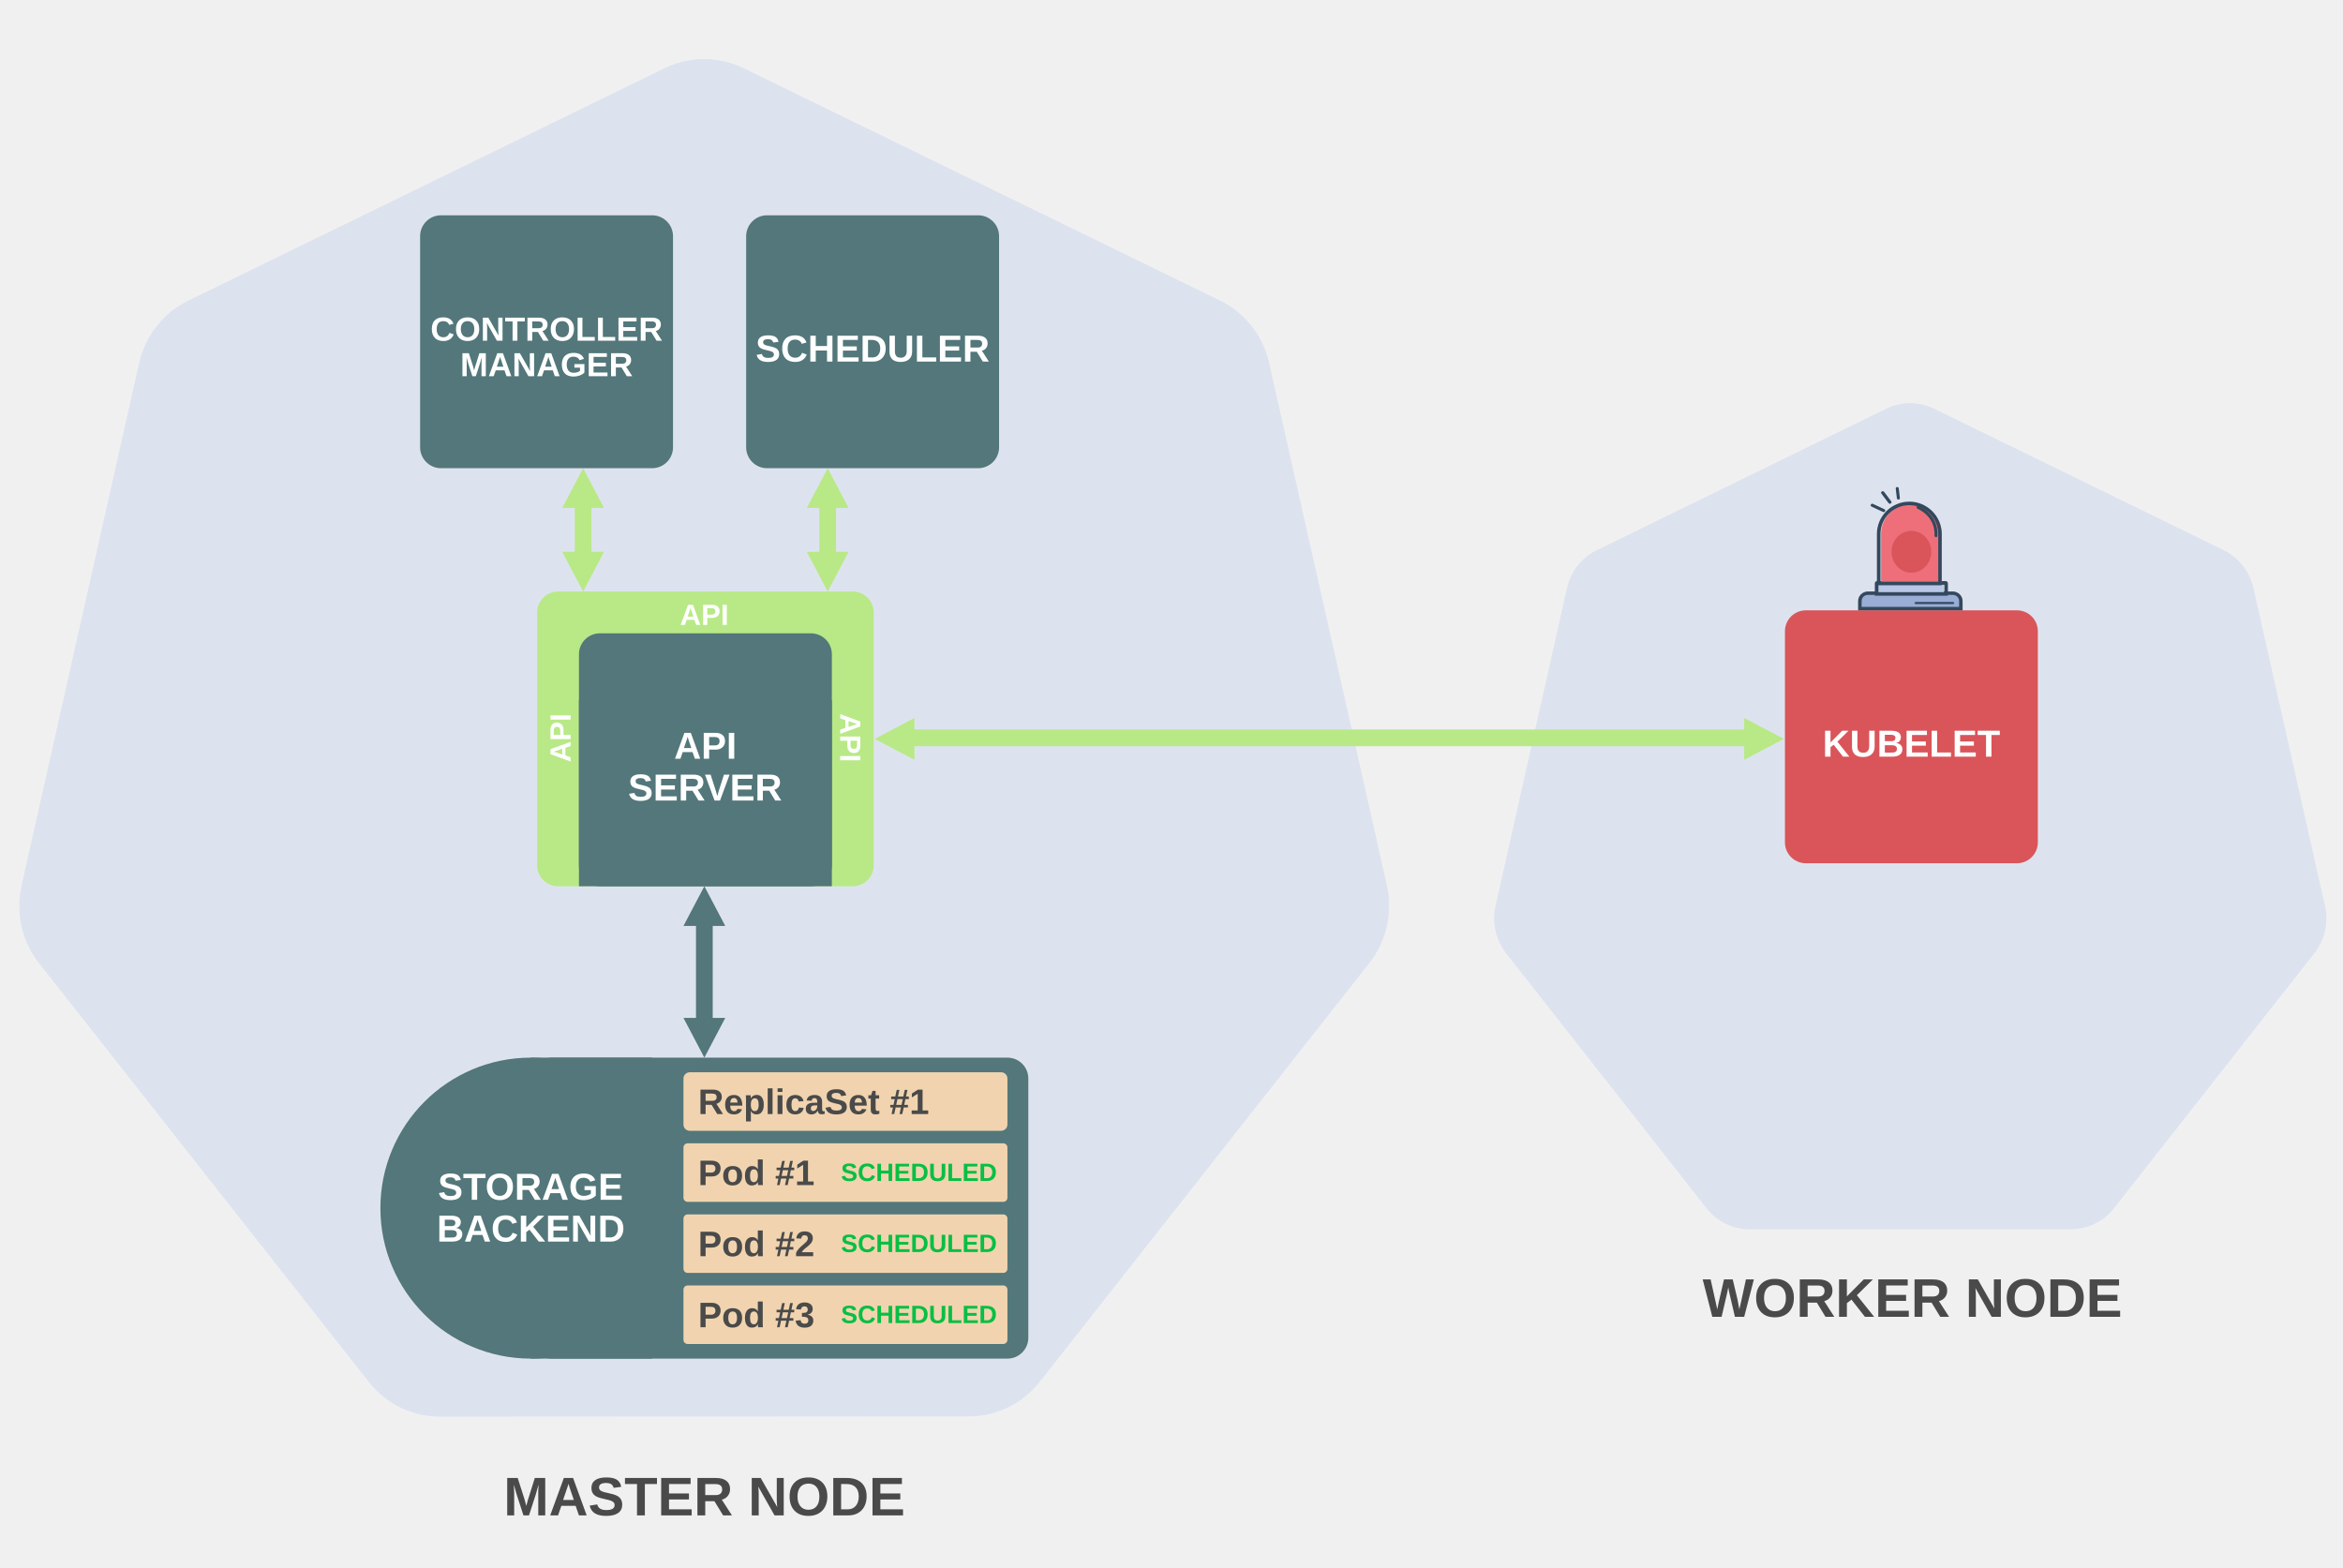
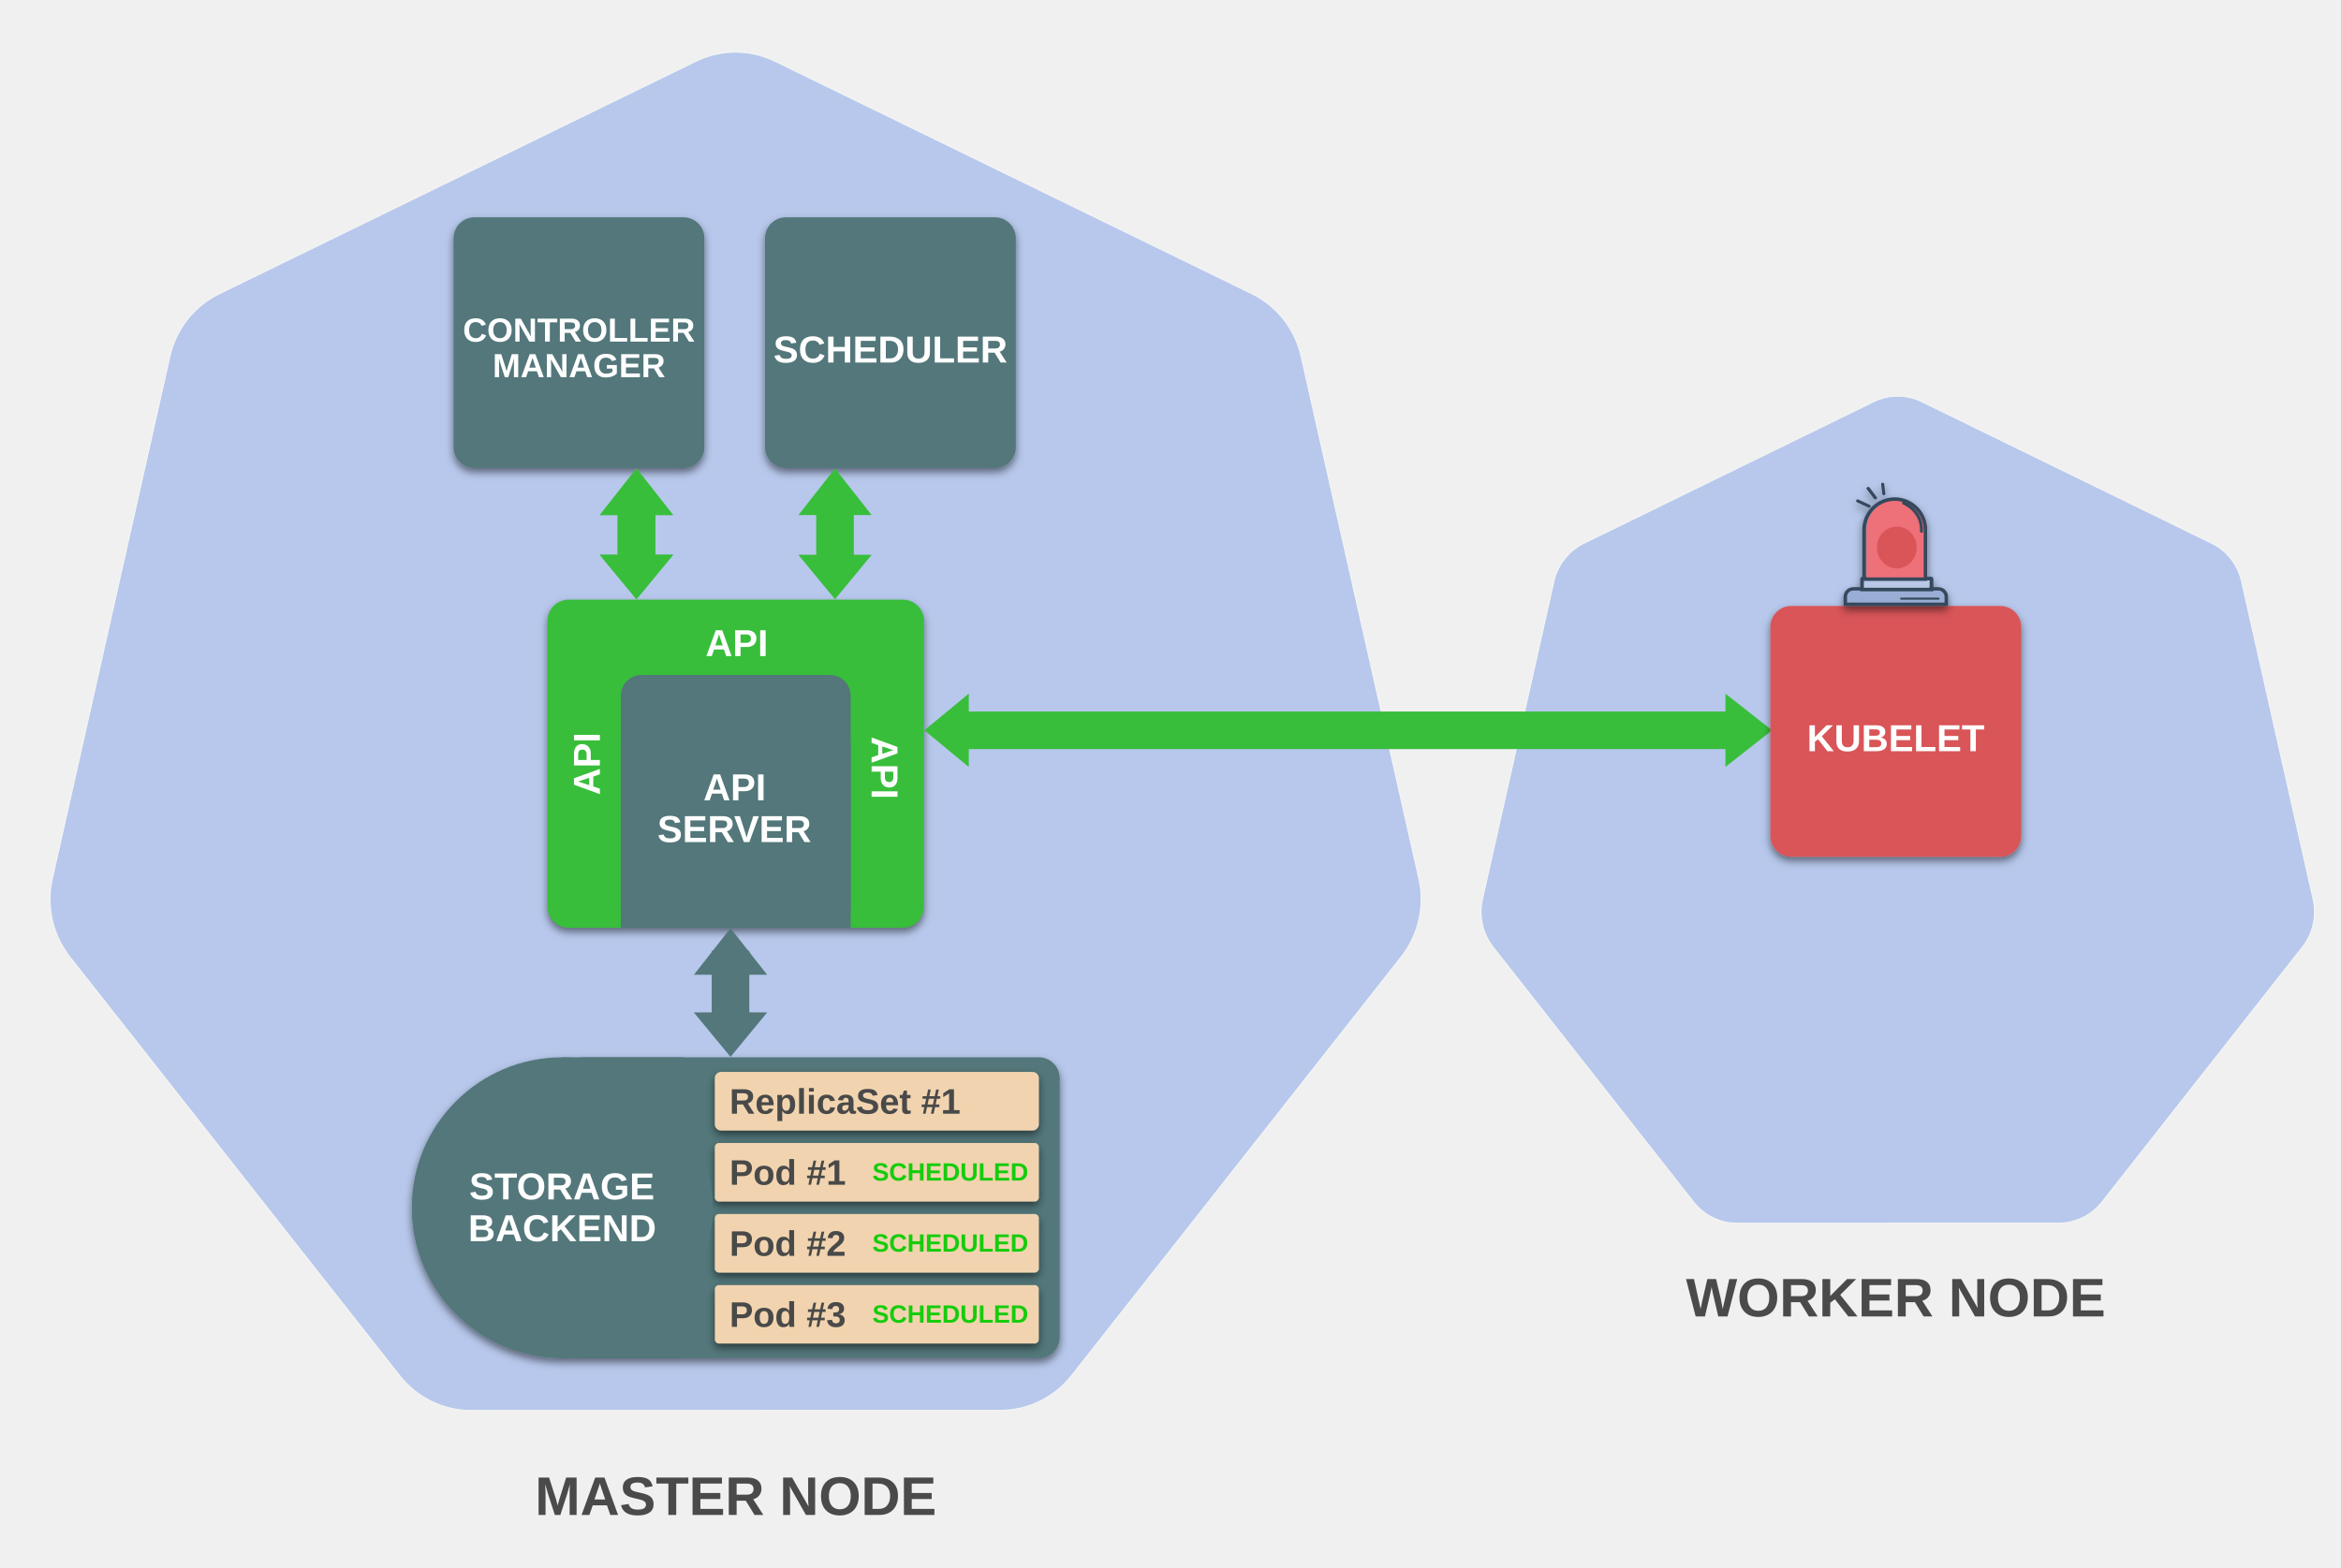
- <svg xmlns="http://www.w3.org/2000/svg" width="1121px" height="750px" viewBox="0 0 1121 750" version="1.1">
-   <g id="kubernetes-internals-6" stroke="none" stroke-width="1" fill="none" fill-rule="evenodd" transform="translate(1, 0)">
-     <g id="Kubernetes-background" opacity="0.1" transform="translate(7, 27)" fill="#326CE5" fill-rule="nonzero" stroke="#FFFFFF" stroke-width="0.5">
+ <svg xmlns="http://www.w3.org/2000/svg" xmlns:xlink="http://www.w3.org/1999/xlink" width="1120px" height="750px" viewBox="0 0 1120 750" version="1.1">
+   <defs>
+     <filter x="-3.9%" y="-9.7%" width="107.7%" height="118.1%" filterUnits="objectBoundingBox" id="filter-1">
+       <feOffset dx="0" dy="2" in="SourceAlpha" result="shadowOffsetOuter1" />
+       <feGaussianBlur stdDeviation="2" in="shadowOffsetOuter1" result="shadowBlurOuter1" />
+       <feColorMatrix values="0 0 0 0 0   0 0 0 0 0   0 0 0 0 0  0 0 0 0.5 0" type="matrix" in="shadowBlurOuter1" result="shadowMatrixOuter1" />
+       <feMerge>
+         <feMergeNode in="shadowMatrixOuter1" />
+         <feMergeNode in="SourceGraphic" />
+       </feMerge>
+     </filter>
+     <filter x="-7.7%" y="-42.9%" width="115.5%" height="185.7%" filterUnits="objectBoundingBox" id="filter-2">
+       <feOffset dx="0" dy="2" in="SourceAlpha" result="shadowOffsetOuter1" />
+       <feGaussianBlur stdDeviation="2" in="shadowOffsetOuter1" result="shadowBlurOuter1" />
+       <feColorMatrix values="0 0 0 0 0   0 0 0 0 0   0 0 0 0 0  0 0 0 0.5 0" type="matrix" in="shadowBlurOuter1" result="shadowMatrixOuter1" />
+       <feMerge>
+         <feMergeNode in="shadowMatrixOuter1" />
+         <feMergeNode in="SourceGraphic" />
+       </feMerge>
+     </filter>
+     <filter x="-7.7%" y="-42.9%" width="115.5%" height="185.7%" filterUnits="objectBoundingBox" id="filter-3">
+       <feOffset dx="0" dy="2" in="SourceAlpha" result="shadowOffsetOuter1" />
+       <feGaussianBlur stdDeviation="2" in="shadowOffsetOuter1" result="shadowBlurOuter1" />
+       <feColorMatrix values="0 0 0 0 0   0 0 0 0 0   0 0 0 0 0  0 0 0 0.5 0" type="matrix" in="shadowBlurOuter1" result="shadowMatrixOuter1" />
+       <feMerge>
+         <feMergeNode in="shadowMatrixOuter1" />
+         <feMergeNode in="SourceGraphic" />
+       </feMerge>
+     </filter>
+     <filter x="-7.7%" y="-42.9%" width="115.5%" height="185.7%" filterUnits="objectBoundingBox" id="filter-4">
+       <feOffset dx="0" dy="2" in="SourceAlpha" result="shadowOffsetOuter1" />
+       <feGaussianBlur stdDeviation="2" in="shadowOffsetOuter1" result="shadowBlurOuter1" />
+       <feColorMatrix values="0 0 0 0 0   0 0 0 0 0   0 0 0 0 0  0 0 0 0.5 0" type="matrix" in="shadowBlurOuter1" result="shadowMatrixOuter1" />
+       <feMerge>
+         <feMergeNode in="shadowMatrixOuter1" />
+         <feMergeNode in="SourceGraphic" />
+       </feMerge>
+     </filter>
+     <rect id="path-5" x="0" y="0" width="155" height="28" rx="2" />
+     <filter x="-4.5%" y="-17.9%" width="109.0%" height="150.0%" filterUnits="objectBoundingBox" id="filter-6">
+       <feOffset dx="0" dy="2" in="SourceAlpha" result="shadowOffsetOuter1" />
+       <feGaussianBlur stdDeviation="2" in="shadowOffsetOuter1" result="shadowBlurOuter1" />
+       <feColorMatrix values="0 0 0 0 0   0 0 0 0 0   0 0 0 0 0  0 0 0 0.5 0" type="matrix" in="shadowBlurOuter1" />
+     </filter>
+     <rect id="path-7" x="262" y="287" width="180" height="157" rx="10" />
+     <filter x="-3.9%" y="-3.2%" width="107.8%" height="108.9%" filterUnits="objectBoundingBox" id="filter-8">
+       <feOffset dx="0" dy="2" in="SourceAlpha" result="shadowOffsetOuter1" />
+       <feGaussianBlur stdDeviation="2" in="shadowOffsetOuter1" result="shadowBlurOuter1" />
+       <feColorMatrix values="0 0 0 0 0   0 0 0 0 0   0 0 0 0 0  0 0 0 0.5 0" type="matrix" in="shadowBlurOuter1" />
+     </filter>
+     <filter x="-10.0%" y="-10.0%" width="120.0%" height="120.0%" filterUnits="objectBoundingBox" id="filter-9">
+       <feOffset dx="0" dy="2" in="SourceAlpha" result="shadowOffsetOuter1" />
+       <feGaussianBlur stdDeviation="2" in="shadowOffsetOuter1" result="shadowBlurOuter1" />
+       <feColorMatrix values="0 0 0 0 0   0 0 0 0 0   0 0 0 0 0  0 0 0 0.5 0" type="matrix" in="shadowBlurOuter1" result="shadowMatrixOuter1" />
+       <feMerge>
+         <feMergeNode in="shadowMatrixOuter1" />
+         <feMergeNode in="SourceGraphic" />
+       </feMerge>
+     </filter>
+     <filter x="-10.0%" y="-10.0%" width="120.0%" height="120.0%" filterUnits="objectBoundingBox" id="filter-10">
+       <feOffset dx="0" dy="2" in="SourceAlpha" result="shadowOffsetOuter1" />
+       <feGaussianBlur stdDeviation="2" in="shadowOffsetOuter1" result="shadowBlurOuter1" />
+       <feColorMatrix values="0 0 0 0 0   0 0 0 0 0   0 0 0 0 0  0 0 0 0.5 0" type="matrix" in="shadowBlurOuter1" result="shadowMatrixOuter1" />
+       <feMerge>
+         <feMergeNode in="shadowMatrixOuter1" />
+         <feMergeNode in="SourceGraphic" />
+       </feMerge>
+     </filter>
+     <filter x="-10.0%" y="-10.0%" width="120.0%" height="120.0%" filterUnits="objectBoundingBox" id="filter-11">
+       <feOffset dx="0" dy="2" in="SourceAlpha" result="shadowOffsetOuter1" />
+       <feGaussianBlur stdDeviation="2" in="shadowOffsetOuter1" result="shadowBlurOuter1" />
+       <feColorMatrix values="0 0 0 0 0   0 0 0 0 0   0 0 0 0 0  0 0 0 0.5 0" type="matrix" in="shadowBlurOuter1" result="shadowMatrixOuter1" />
+       <feMerge>
+         <feMergeNode in="shadowMatrixOuter1" />
+         <feMergeNode in="SourceGraphic" />
+       </feMerge>
+     </filter>
+     <filter x="-24.0%" y="-20.3%" width="148.0%" height="140.7%" filterUnits="objectBoundingBox" id="filter-12">
+       <feOffset dx="0" dy="2" in="SourceAlpha" result="shadowOffsetOuter1" />
+       <feGaussianBlur stdDeviation="2" in="shadowOffsetOuter1" result="shadowBlurOuter1" />
+       <feColorMatrix values="0 0 0 0 0   0 0 0 0 0   0 0 0 0 0  0 0 0 0.5 0" type="matrix" in="shadowBlurOuter1" result="shadowMatrixOuter1" />
+       <feMerge>
+         <feMergeNode in="shadowMatrixOuter1" />
+         <feMergeNode in="SourceGraphic" />
+       </feMerge>
+     </filter>
+   </defs>
+   <g id="kubernetes-internals-6" stroke="none" stroke-width="1" fill="none" fill-rule="evenodd">
+     <g id="Kubernetes-background" opacity="0.3" transform="translate(708, 189)" fill="#326CE5" fill-rule="nonzero" stroke="#FFFFFF" stroke-width="0.5">
+       <path d="M198.574,0.615 C195.049,0.797 191.594,1.691 188.414,3.245 L49.78,71.008 C42.511,74.559 37.231,81.275 35.436,89.255 L1.233,241.467 C-0.362,248.552 0.936,255.991 4.833,262.09 C5.3,262.828 5.803,263.542 6.34,264.23 L102.297,386.279 C107.329,392.677 114.957,396.402 123.024,396.4 L276.907,396.364 C284.971,396.37 292.599,392.652 297.634,386.261 L393.556,264.194 C398.59,257.793 400.476,249.414 398.68,241.431 L364.425,89.218 C362.629,81.239 357.35,74.523 350.081,70.972 L211.428,3.245 C207.428,1.29 203.008,0.386 198.574,0.615 Z" id="path3055" />
+     </g>
+     <g id="Kubernetes-background" opacity="0.3" transform="translate(23, 24)" fill="#326CE5" fill-rule="nonzero" stroke="#FFFFFF" stroke-width="0.5">
      <path d="M326.654,1.011 C320.855,1.309 315.173,2.777 309.941,5.33 L81.887,116.618 C69.93,122.45 61.246,133.479 58.291,146.585 L2.029,396.566 C-0.596,408.202 1.54,420.419 7.95,430.434 C8.719,431.646 9.546,432.819 10.429,433.949 L168.279,634.393 C176.556,644.9 189.105,651.017 202.375,651.015 L455.512,650.955 C468.777,650.965 481.326,644.859 489.608,634.363 L647.4,433.89 C655.681,423.378 658.784,409.617 655.829,396.506 L599.479,146.525 C596.525,133.42 587.84,122.39 575.883,116.558 L347.8,5.33 C341.22,2.119 333.948,0.634 326.654,1.011 Z" id="path3055" />
    </g>
-     <g id="Group-16" transform="translate(326, 424)">
-       <path d="M10,19 L10,63" id="Line" stroke="#53777A" stroke-width="8" stroke-linecap="square" />
-       <polygon id="Triangle" fill="#53777A" transform="translate(10, 72.5) scale(-1, -1) translate(-10, -72.5) " points="10 63 20 82 0 82" />
-       <polygon id="Triangle" fill="#53777A" transform="translate(10, 9.5) scale(-1, 1) translate(-10, -9.5) " points="10 0 20 19 0 19" />
-     </g>
-     <g id="Kubernetes-background" opacity="0.1" transform="translate(713, 192)" fill="#326CE5" fill-rule="nonzero" stroke="#FFFFFF" stroke-width="0.5">
-       <path d="M198.574,0.615 C195.049,0.797 191.594,1.691 188.414,3.245 L49.78,71.008 C42.511,74.559 37.231,81.275 35.436,89.255 L1.233,241.467 C-0.362,248.552 0.936,255.991 4.833,262.09 C5.3,262.828 5.803,263.542 6.34,264.23 L102.297,386.279 C107.329,392.677 114.957,396.402 123.024,396.4 L276.907,396.364 C284.971,396.37 292.599,392.652 297.634,386.261 L393.556,264.194 C398.59,257.793 400.476,249.414 398.68,241.431 L364.425,89.218 C362.629,81.239 357.35,74.523 350.081,70.972 L211.428,3.245 C207.428,1.29 203.008,0.386 198.574,0.615 Z" id="path3055" />
-     </g>
-     <g id="Group-15" transform="translate(181, 506)">
+     <path d="M351.495,225 L352,56" id="Line-2" stroke-linecap="square" />
+     <g id="Group-15" filter="url(#filter-1)" transform="translate(197, 506)">
      <rect id="Rectangle-4" fill="#53777A" x="72" y="1.70530257e-13" width="58" height="144" />
      <rect id="Rectangle-4" fill="#53777A" x="72" y="-5.68434189e-14" width="238" height="144" rx="10" />
-       <g id="Group-12" transform="translate(145, 41)">
+       <g id="Group-12" filter="url(#filter-2)" transform="translate(145, 41)">
        <rect id="Rectangle-3" fill="#F1D4AF" x="0" y="0" width="155" height="28" rx="2" />
        <text id="Pod-#1" font-family="Arial-BoldMT, Arial" font-size="17" font-weight="bold" fill="#4A4A4A">
          <tspan x="7" y="20">Pod #1</tspan>
        </text>
-         <text id="scheduled" font-family="Arial-BoldMT, Arial" font-size="12" font-weight="bold" fill="#08BF43">
+         <text id="SCHEDULED" font-family="Arial-BoldMT, Arial" font-size="12" font-weight="bold" fill="#17CC0B">
          <tspan x="75.328" y="18">SCHEDULED</tspan>
        </text>
      </g>
-       <g id="Group-11" transform="translate(145, 7)">
+       <g id="Group-11" filter="url(#filter-3)" transform="translate(145, 7)">
        <rect id="Rectangle-3" fill="#F1D4AF" x="0" y="0" width="155" height="28" rx="3" />
        <text id="ReplicaSet-#1" font-family="Arial-BoldMT, Arial" font-size="17" font-weight="bold" fill="#4A4A4A">
          <tspan x="7" y="20">ReplicaSet #1</tspan>
        </text>
      </g>
-       <g id="Group-13" transform="translate(145, 75)">
+       <g id="Group-13" filter="url(#filter-4)" transform="translate(145, 75)">
        <rect id="Rectangle-3" fill="#F1D4AF" x="0" y="0" width="155" height="28" rx="2" />
        <text id="Pod-#2" font-family="Arial-BoldMT, Arial" font-size="17" font-weight="bold" fill="#4A4A4A">
          <tspan x="7" y="20">Pod #2</tspan>
        </text>
-         <text id="scheduled" font-family="Arial-BoldMT, Arial" font-size="12" font-weight="bold" fill="#08BF43">
+         <text id="SCHEDULED" font-family="Arial-BoldMT, Arial" font-size="12" font-weight="bold" fill="#17CC0B">
          <tspan x="75.328" y="18">SCHEDULED</tspan>
        </text>
      </g>
      <g id="Group-14" transform="translate(145, 109)">
-         <rect id="Rectangle-3" fill="#F1D4AF" x="0" y="0" width="155" height="28" rx="2" />
+         <g id="Rectangle-3">
+           <use fill="black" fill-opacity="1" filter="url(#filter-6)" xlink:href="#path-5" />
+           <use fill="#F1D4AF" fill-rule="evenodd" xlink:href="#path-5" />
+         </g>
        <text id="Pod-#3" font-family="Arial-BoldMT, Arial" font-size="17" font-weight="bold" fill="#4A4A4A">
          <tspan x="7" y="20">Pod #3</tspan>
        </text>
-         <text id="scheduled" font-family="Arial-BoldMT, Arial" font-size="12" font-weight="bold" fill="#08BF43">
+         <text id="SCHEDULED" font-family="Arial-BoldMT, Arial" font-size="12" font-weight="bold" fill="#17CC0B">
          <tspan x="75.328" y="18">SCHEDULED</tspan>
        </text>
      </g>
      <g id="Group">
        <circle id="Oval" fill="#53777A" cx="72" cy="72" r="72" />
        <text id="STORAGE-BACKEND" font-family="Arial-BoldMT, Arial" font-size="18" font-weight="bold" fill="#FFFFFF">
          <tspan x="27.497" y="68">STORAGE</tspan>
          <tspan x="27" y="88">BACKEND</tspan>
        </text>
      </g>
    </g>
-     <g id="Group-6" transform="translate(256, 283)">
-       <rect id="Rectangle" fill="#B8E986" x="0" y="0" width="161" height="141" rx="10" />
-       <path d="M30,20 L131,20 C136.523,20 141,24.477 141,30 L141,131 C141,136.523 136.523,141 131,141 L30,141 C24.477,141 20,136.523 20,131 L20,30 C20,24.477 24.477,20 30,20 Z" id="Rectangle" fill="#53777A" />
-       <polygon id="Rectangle" fill="#53777A" points="20 52 141 52 141 141 20 141" />
-       <text id="API" font-family="Arial-BoldMT, Arial" font-size="14" font-weight="bold" fill="#FFFFFF">
-         <tspan x="68.331" y="16">API</tspan>
-       </text>
-       <text id="API" transform="translate(151, 70) rotate(90) translate(-151, -70) " font-family="Arial-BoldMT, Arial" font-size="14" font-weight="bold" fill="#FFFFFF">
-         <tspan x="139.331" y="76">API</tspan>
-       </text>
-       <text id="API" transform="translate(10, 70) rotate(-90) translate(-10, -70) " font-family="Arial-BoldMT, Arial" font-size="14" font-weight="bold" fill="#FFFFFF">
-         <tspan x="-1.669" y="76">API</tspan>
-       </text>
+     <g id="Rectangle">
+       <use fill="black" fill-opacity="1" filter="url(#filter-8)" xlink:href="#path-7" />
+       <use fill="#38BE3B" fill-rule="evenodd" xlink:href="#path-7" />
+     </g>
+     <text id="API" transform="translate(278, 365.5) rotate(-90) translate(-278, -365.5) " font-family="Arial-BoldMT, Arial" font-size="18" font-weight="bold" fill="#FFFFFF">
+       <tspan x="262.997" y="374.5">API</tspan>
+     </text>
+     <text id="API" font-family="Arial-BoldMT, Arial" font-size="18" font-weight="bold" fill="#FFFFFF">
+       <tspan x="337.497" y="314">API</tspan>
+     </text>
+     <text id="API" transform="translate(426, 367.5) rotate(90) translate(-426, -367.5) " font-family="Arial-BoldMT, Arial" font-size="18" font-weight="bold" fill="#FFFFFF">
+       <tspan x="410.997" y="376.5">API</tspan>
+     </text>
+     <g id="Group-2" transform="translate(297, 323)">
+       <path d="M10,0 L100,0 C105.523,-1.01453063e-15 110,4.477 110,10 L110,111 C110,116.523 105.523,121 100,121 L10,121 C4.477,121 6.76353751e-16,116.523 0,111 L0,10 C-6.76353751e-16,4.477 4.477,1.01453063e-15 10,0 Z" id="Rectangle" fill="#53777A" />
+       <polygon id="Rectangle" fill="#53777A" points="0 32 110 32 110 121 0 121" />
      <text id="API-SERVER" font-family="Arial-BoldMT, Arial" font-size="18" font-weight="bold" fill="#FFFFFF">
-         <tspan x="65.497" y="80">API</tspan>
-         <tspan x="43.489" y="100">SERVER</tspan>
-       </text>
-     </g>
-     <g id="Group-9" transform="translate(356, 103)">
-       <path d="M10,0 L111,0 C116.523,-1.01453063e-15 121,4.477 121,10 L121,111 C121,116.523 116.523,121 111,121 L10,121 C4.477,121 6.76353751e-16,116.523 0,111 L0,10 C-6.76353751e-16,4.477 4.477,1.01453063e-15 10,0 Z" id="Rectangle" fill="#53777A" />
+         <tspan x="39.492" y="60">API</tspan>
+         <tspan x="17.485" y="80">SERVER</tspan>
+       </text>
+     </g>
+     <g id="Group-9" filter="url(#filter-9)" transform="translate(366, 104)">
+       <path d="M10,0 L110,0 C115.523,-1.01453063e-15 120,4.477 120,10 L120,110 C120,115.523 115.523,120 110,120 L10,120 C4.477,120 6.76353751e-16,115.523 0,110 L0,10 C-6.76353751e-16,4.477 4.477,1.01453063e-15 10,0 Z" id="Rectangle" fill="#53777A" />
      <text id="SCHEDULER" font-family="Arial-BoldMT, Arial" font-size="18" font-weight="bold" fill="#FFFFFF">
-         <tspan x="4.496" y="70">SCHEDULER</tspan>
+         <tspan x="3.996" y="69.496">SCHEDULER</tspan>
      </text>
    </g>
    <text id="MASTER-NODE" fill="#4A4A4A" font-family="Arial-BoldMT, Arial" font-size="26" font-weight="bold">
-       <tspan x="239.941" y="725">MASTER NODE</tspan>
+       <tspan x="255.941" y="725">MASTER NODE</tspan>
    </text>
    <text id="WORKER-NODE" fill="#4A4A4A" font-family="Arial-BoldMT, Arial" font-size="26" font-weight="bold">
-       <tspan x="813.612" y="630">WORKER NODE</tspan>
-     </text>
-     <g id="Group-8" transform="translate(200, 103)">
-       <path d="M10,0 L111,0 C116.523,-1.01453063e-15 121,4.477 121,10 L121,111 C121,116.523 116.523,121 111,121 L10,121 C4.477,121 6.76353751e-16,116.523 0,111 L0,10 C-6.76353751e-16,4.477 4.477,1.01453063e-15 10,0 Z" id="Rectangle" fill="#53777A" />
+       <tspan x="806.612" y="630">WORKER NODE</tspan>
+     </text>
+     <g id="Group-8" filter="url(#filter-10)" transform="translate(217, 104)">
+       <path d="M10,0 L110,0 C115.523,-1.01453063e-15 120,4.477 120,10 L120,110 C120,115.523 115.523,120 110,120 L10,120 C4.477,120 6.76353751e-16,115.523 0,110 L0,10 C-6.76353751e-16,4.477 4.477,1.01453063e-15 10,0 Z" id="Rectangle" fill="#53777A" />
      <text id="CONTROLLER-MANAGER" font-family="Arial-BoldMT, Arial" font-size="16" font-weight="bold" fill="#FFFFFF">
-         <tspan x="4.949" y="60">CONTROLLER </tspan>
-         <tspan x="19.168" y="77">MANAGER</tspan>
-       </text>
-     </g>
-     <g id="Group-19" transform="translate(268, 224)">
-       <path d="M10,19 L10,40" id="Line" stroke="#B8E986" stroke-width="8" stroke-linecap="square" />
-       <polygon id="Triangle" fill="#B8E986" points="10 0 20 19 0 19" />
-       <polygon id="Triangle" fill="#B8E986" transform="translate(10, 49.5) scale(1, -1) translate(-10, -49.5) " points="10 40 20 59 0 59" />
-     </g>
-     <g id="Group-20" transform="translate(385, 224)">
-       <path d="M10,19 L10,40" id="Line" stroke="#B8E986" stroke-width="8" stroke-linecap="square" />
-       <polygon id="Triangle" fill="#B8E986" points="10 0 20 19 0 19" />
-       <polygon id="Triangle" fill="#B8E986" transform="translate(10, 49.5) scale(1, -1) translate(-10, -49.5) " points="10 40 20 59 0 59" />
-     </g>
-     <g id="Group-10" transform="translate(417, 343)">
-       <polygon id="Triangle" fill="#B8E986" transform="translate(426, 10.5) scale(1, -1) rotate(90) translate(-426, -10.5) " points="426 1 436 20 416 20" />
-       <polygon id="Triangle" fill="#B8E986" transform="translate(10, 10.5) scale(-1, -1) rotate(90) translate(-10, -10.5) " points="10 1 20 20 1.42108547e-13 20" />
-       <path d="M418,10 L16.51,10" id="Line" stroke="#B8E986" stroke-width="8" stroke-linecap="square" />
-     </g>
-     <g id="Group-7" transform="translate(853, 292)">
-       <path d="M10,0 L111,0 C116.523,-1.01453063e-15 121,4.477 121,10 L121,111 C121,116.523 116.523,121 111,121 L10,121 C4.477,121 6.76353751e-16,116.523 0,111 L0,10 C-6.76353751e-16,4.477 4.477,1.01453063e-15 10,0 Z" id="Rectangle" fill="#D95559" />
+         <tspan x="4.449" y="59.5">CONTROLLER </tspan>
+         <tspan x="18.668" y="76.5">MANAGER</tspan>
+       </text>
+     </g>
+     <g id="Group-19" transform="translate(288, 225)" fill="#38BE3B" stroke="#38BE3B">
+       <path d="M16.5,20 L16.5,41" id="Line" stroke-width="18" stroke-linecap="square" />
+       <polygon id="Triangle" points="16.5 0 33 21 -1.8189894e-12 21" />
+       <polygon id="Triangle" transform="translate(16.5, 51) scale(1, -1) translate(-16.5, -51) " points="16.5 41 33 61 -1.8189894e-12 61" />
+     </g>
+     <g id="Group-19" transform="translate(288, 225)" fill="#38BE3B" stroke="#38BE3B">
+       <path d="M16.5,20 L16.5,41" id="Line" stroke-width="18" stroke-linecap="square" />
+       <polygon id="Triangle" points="16.5 0 33 21 -1.8189894e-12 21" />
+       <polygon id="Triangle" transform="translate(16.5, 51) scale(1, -1) translate(-16.5, -51) " points="16.5 41 33 61 -1.8189894e-12 61" />
+     </g>
+     <g id="Group-19" transform="translate(645, 349.5) rotate(90) translate(-645, -349.5) translate(628.5, 147.5)" fill="#38BE3B" stroke="#38BE3B">
+       <path d="M16.5,20 L16.5,384" id="Line" stroke-width="18" stroke-linecap="square" />
+       <polygon id="Triangle" points="16.5 0 33 21 -1.8189894e-12 21" />
+       <polygon id="Triangle" transform="translate(16.5, 394) scale(1, -1) translate(-16.5, -394) " points="16.5 384 33 404 5.69046512e-14 404" />
+     </g>
+     <g id="Group-19" transform="translate(333, 445)" stroke="#53777A">
+       <path d="M16.5,19 L16.5,40" id="Line" stroke-width="18" fill="#38BE3B" stroke-linecap="square" />
+       <polygon id="Triangle" fill="#53777A" points="16.5 0 33 21 0 21" />
+       <polygon id="Triangle" fill="#53777A" transform="translate(16.5, 50) scale(1, -1) translate(-16.5, -50) " points="16.5 40 33 60 0 60" />
+     </g>
+     <g id="Group-19" transform="translate(383, 225)" fill="#38BE3B" stroke="#38BE3B">
+       <path d="M16.5,20 L16.5,41" id="Line" stroke-width="18" stroke-linecap="square" />
+       <polygon id="Triangle" points="16.5 0 33 21 -1.8189894e-12 21" />
+       <polygon id="Triangle" transform="translate(16.5, 51) scale(1, -1) translate(-16.5, -51) " points="16.5 41 33 61 -1.8189894e-12 61" />
+     </g>
+     <g id="Group-7" filter="url(#filter-11)" transform="translate(847, 290)">
+       <path d="M10,0 L110,0 C115.523,-1.01453063e-15 120,4.477 120,10 L120,110 C120,115.523 115.523,120 110,120 L10,120 C4.477,120 6.76353751e-16,115.523 0,110 L0,10 C-6.76353751e-16,4.477 4.477,1.01453063e-15 10,0 Z" id="Rectangle" fill="#D95559" />
      <text id="KUBELET" font-family="Arial-BoldMT, Arial" font-size="18" font-weight="bold" fill="#FFFFFF">
-         <tspan x="18" y="70">KUBELET</tspan>
-       </text>
-     </g>
-     <g id="Group" transform="translate(888, 233)" fill-rule="nonzero">
+         <tspan x="17.5" y="69.496">KUBELET</tspan>
+       </text>
+     </g>
+     <g id="Group" filter="url(#filter-12)" transform="translate(882, 231)" fill-rule="nonzero">
      <path d="M49,58 L1,58 L1,54.08 C1,51.817 2.692,50 4.8,50 L45.171,50 C47.278,50 48.97,51.817 48.97,54.08 L48.97,58 L49,58 Z" id="Shape" fill="#99ADD5" />
      <path d="M50,59 L0,59 L0,54.573 C0,52.052 2.093,50 4.665,50 L45.335,50 C47.907,50 50,52.052 50,54.573 L50,59 Z M1.645,57.358 L48.325,57.358 L48.325,54.544 C48.325,52.932 46.98,51.612 45.335,51.612 L4.665,51.612 C3.02,51.612 1.675,52.932 1.675,54.544 L1.675,57.358 L1.645,57.358 Z" id="Shape" fill="#34485D" />
      <polygon id="Rectangle-path" fill="#B9C8E6" points="9 46 41 46 41 51 9 51" />
      <path d="M43,52 L8,52 L8,46.084 C8,45.465 8.492,45 9.076,45 L41.893,45 C42.508,45 42.969,45.496 42.969,46.084 L42.969,52 L43,52 Z M9.722,50.296 L41.278,50.296 L41.278,46.765 L9.722,46.765 L9.722,50.296 Z" id="Shape" fill="#34485D" />
      <path d="M25.485,8 L25.485,8 C17.484,8 11,14.492 11,22.503 L11,46 L40,46 L40,22.503 C39.97,14.492 33.486,8 25.485,8 Z" id="Shape" fill="#EE6F79" />
      <path d="M40,47 L9,47 L9,22.465 C9,13.937 15.952,7 24.5,7 C33.048,7 40,13.937 40,22.465 L40,47 Z M10.685,45.318 L38.345,45.318 L38.345,22.465 C38.345,14.868 32.145,8.682 24.53,8.682 C16.916,8.682 10.716,14.868 10.716,22.465 L10.716,45.318 L10.685,45.318 Z" id="Shape" fill="#34485D" />
      <ellipse id="Oval" fill="#D95559" cx="25.5" cy="31" rx="9.5" ry="10" />
      <path d="M37.269,24 C37.269,24 37.239,24 37.239,24 C36.854,23.97 36.528,23.635 36.557,23.24 C36.735,19.32 35.431,15.947 32.673,13.273 C30.598,11.268 28.463,10.417 28.463,10.417 C28.108,10.265 27.9,9.84 28.048,9.475 C28.197,9.11 28.612,8.898 28.967,9.05 C29.056,9.08 31.399,9.992 33.652,12.21 C35.757,14.246 38.247,17.862 37.98,23.301 C37.951,23.696 37.654,24 37.269,24 Z" id="Shape" fill="#34485D" />
      <path d="M19.271,6 C18.91,6 18.579,5.74 18.549,5.394 L18.008,0.781 C17.948,0.406 18.248,0.06 18.639,0.002 C19.03,-0.027 19.391,0.233 19.451,0.608 L19.992,5.221 C20.052,5.596 19.752,5.942 19.361,6 C19.331,6 19.301,6 19.271,6 Z" id="Shape" fill="#34485D" />
      <path d="M12.23,12 C12.099,12 12.001,11.97 11.871,11.909 L6.443,9.374 C6.05,9.193 5.887,8.741 6.083,8.409 C6.279,8.047 6.77,7.896 7.129,8.077 L12.557,10.612 C12.95,10.793 13.113,11.246 12.917,11.577 C12.819,11.849 12.525,12 12.23,12 Z" id="Shape" fill="#34485D" />
      <path d="M15.209,8 C14.951,8 14.725,7.879 14.564,7.698 L11.146,3.164 C10.888,2.832 10.985,2.378 11.339,2.137 C11.694,1.895 12.178,1.985 12.436,2.318 L15.854,6.852 C16.112,7.184 16.015,7.637 15.661,7.879 C15.532,7.94 15.37,8 15.209,8 Z" id="Shape" fill="#34485D" />
      <path d="M45.26,56 L27.738,56 C27.338,56 27,55.771 27,55.5 C27,55.229 27.338,55 27.738,55 L45.26,55 C45.66,55 45.998,55.229 45.998,55.5 C46.029,55.771 45.691,56 45.26,56 Z" id="Shape" fill="#34485D" />
    </g>
  </g>
</svg>
